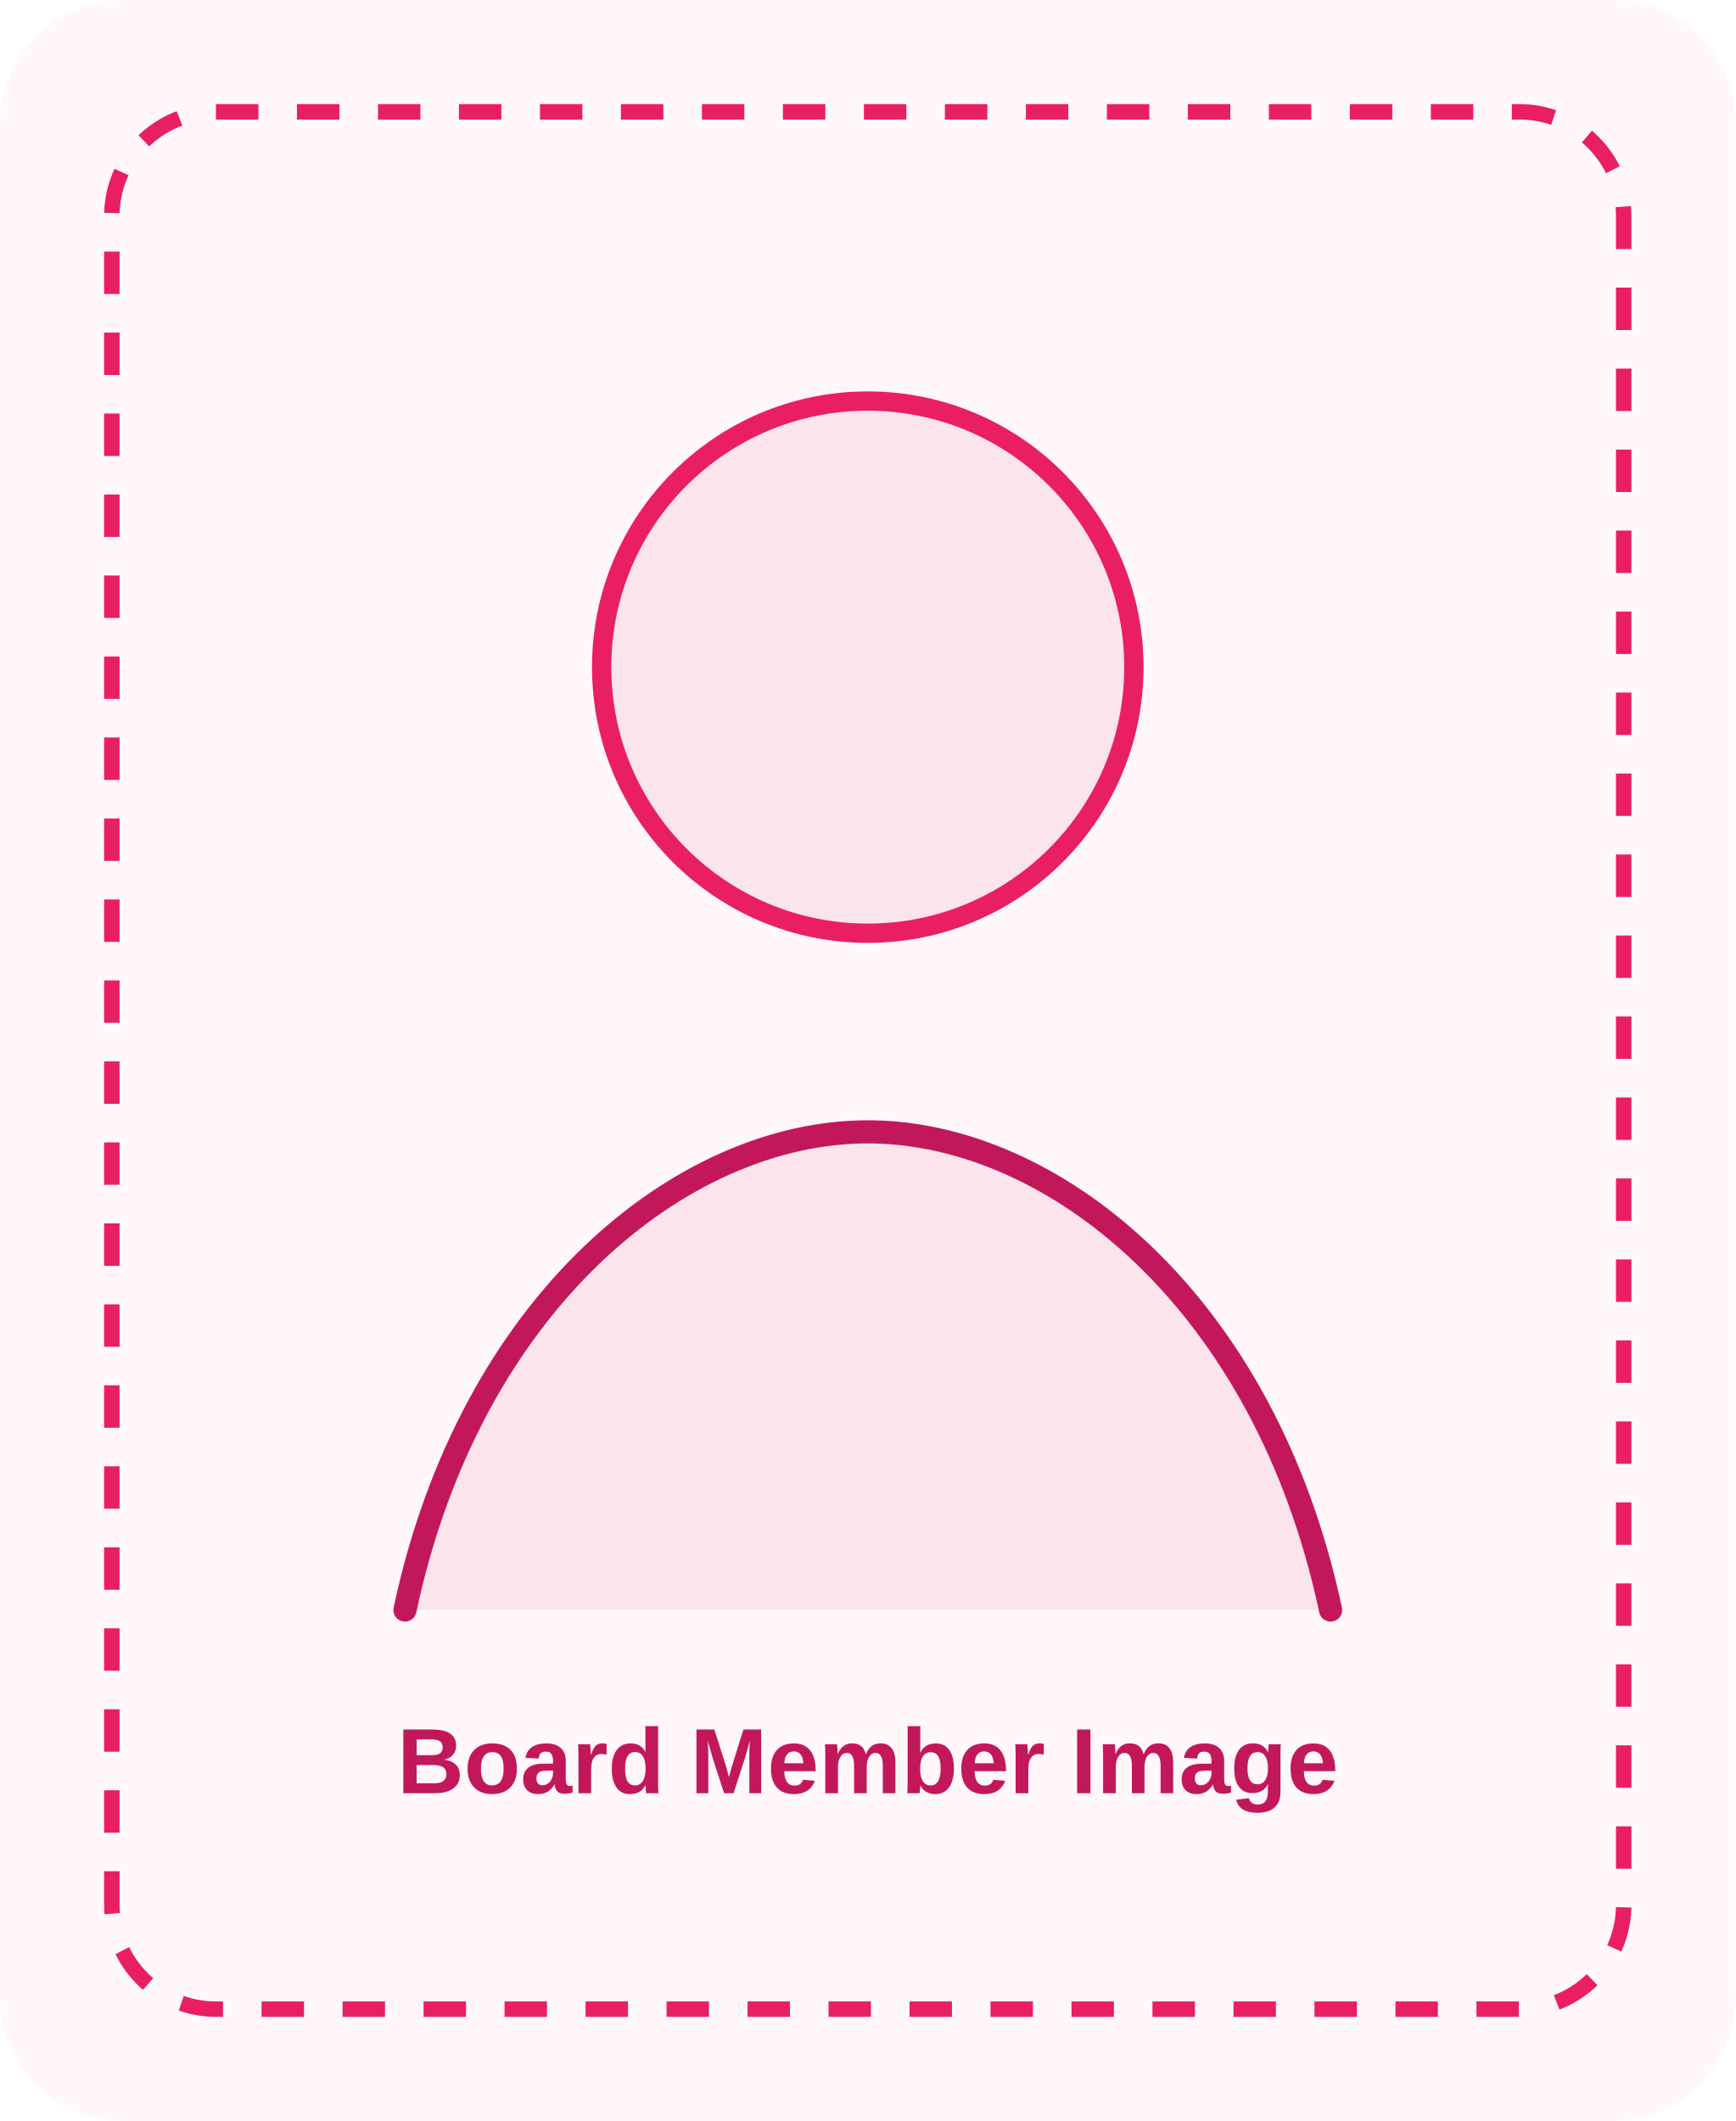
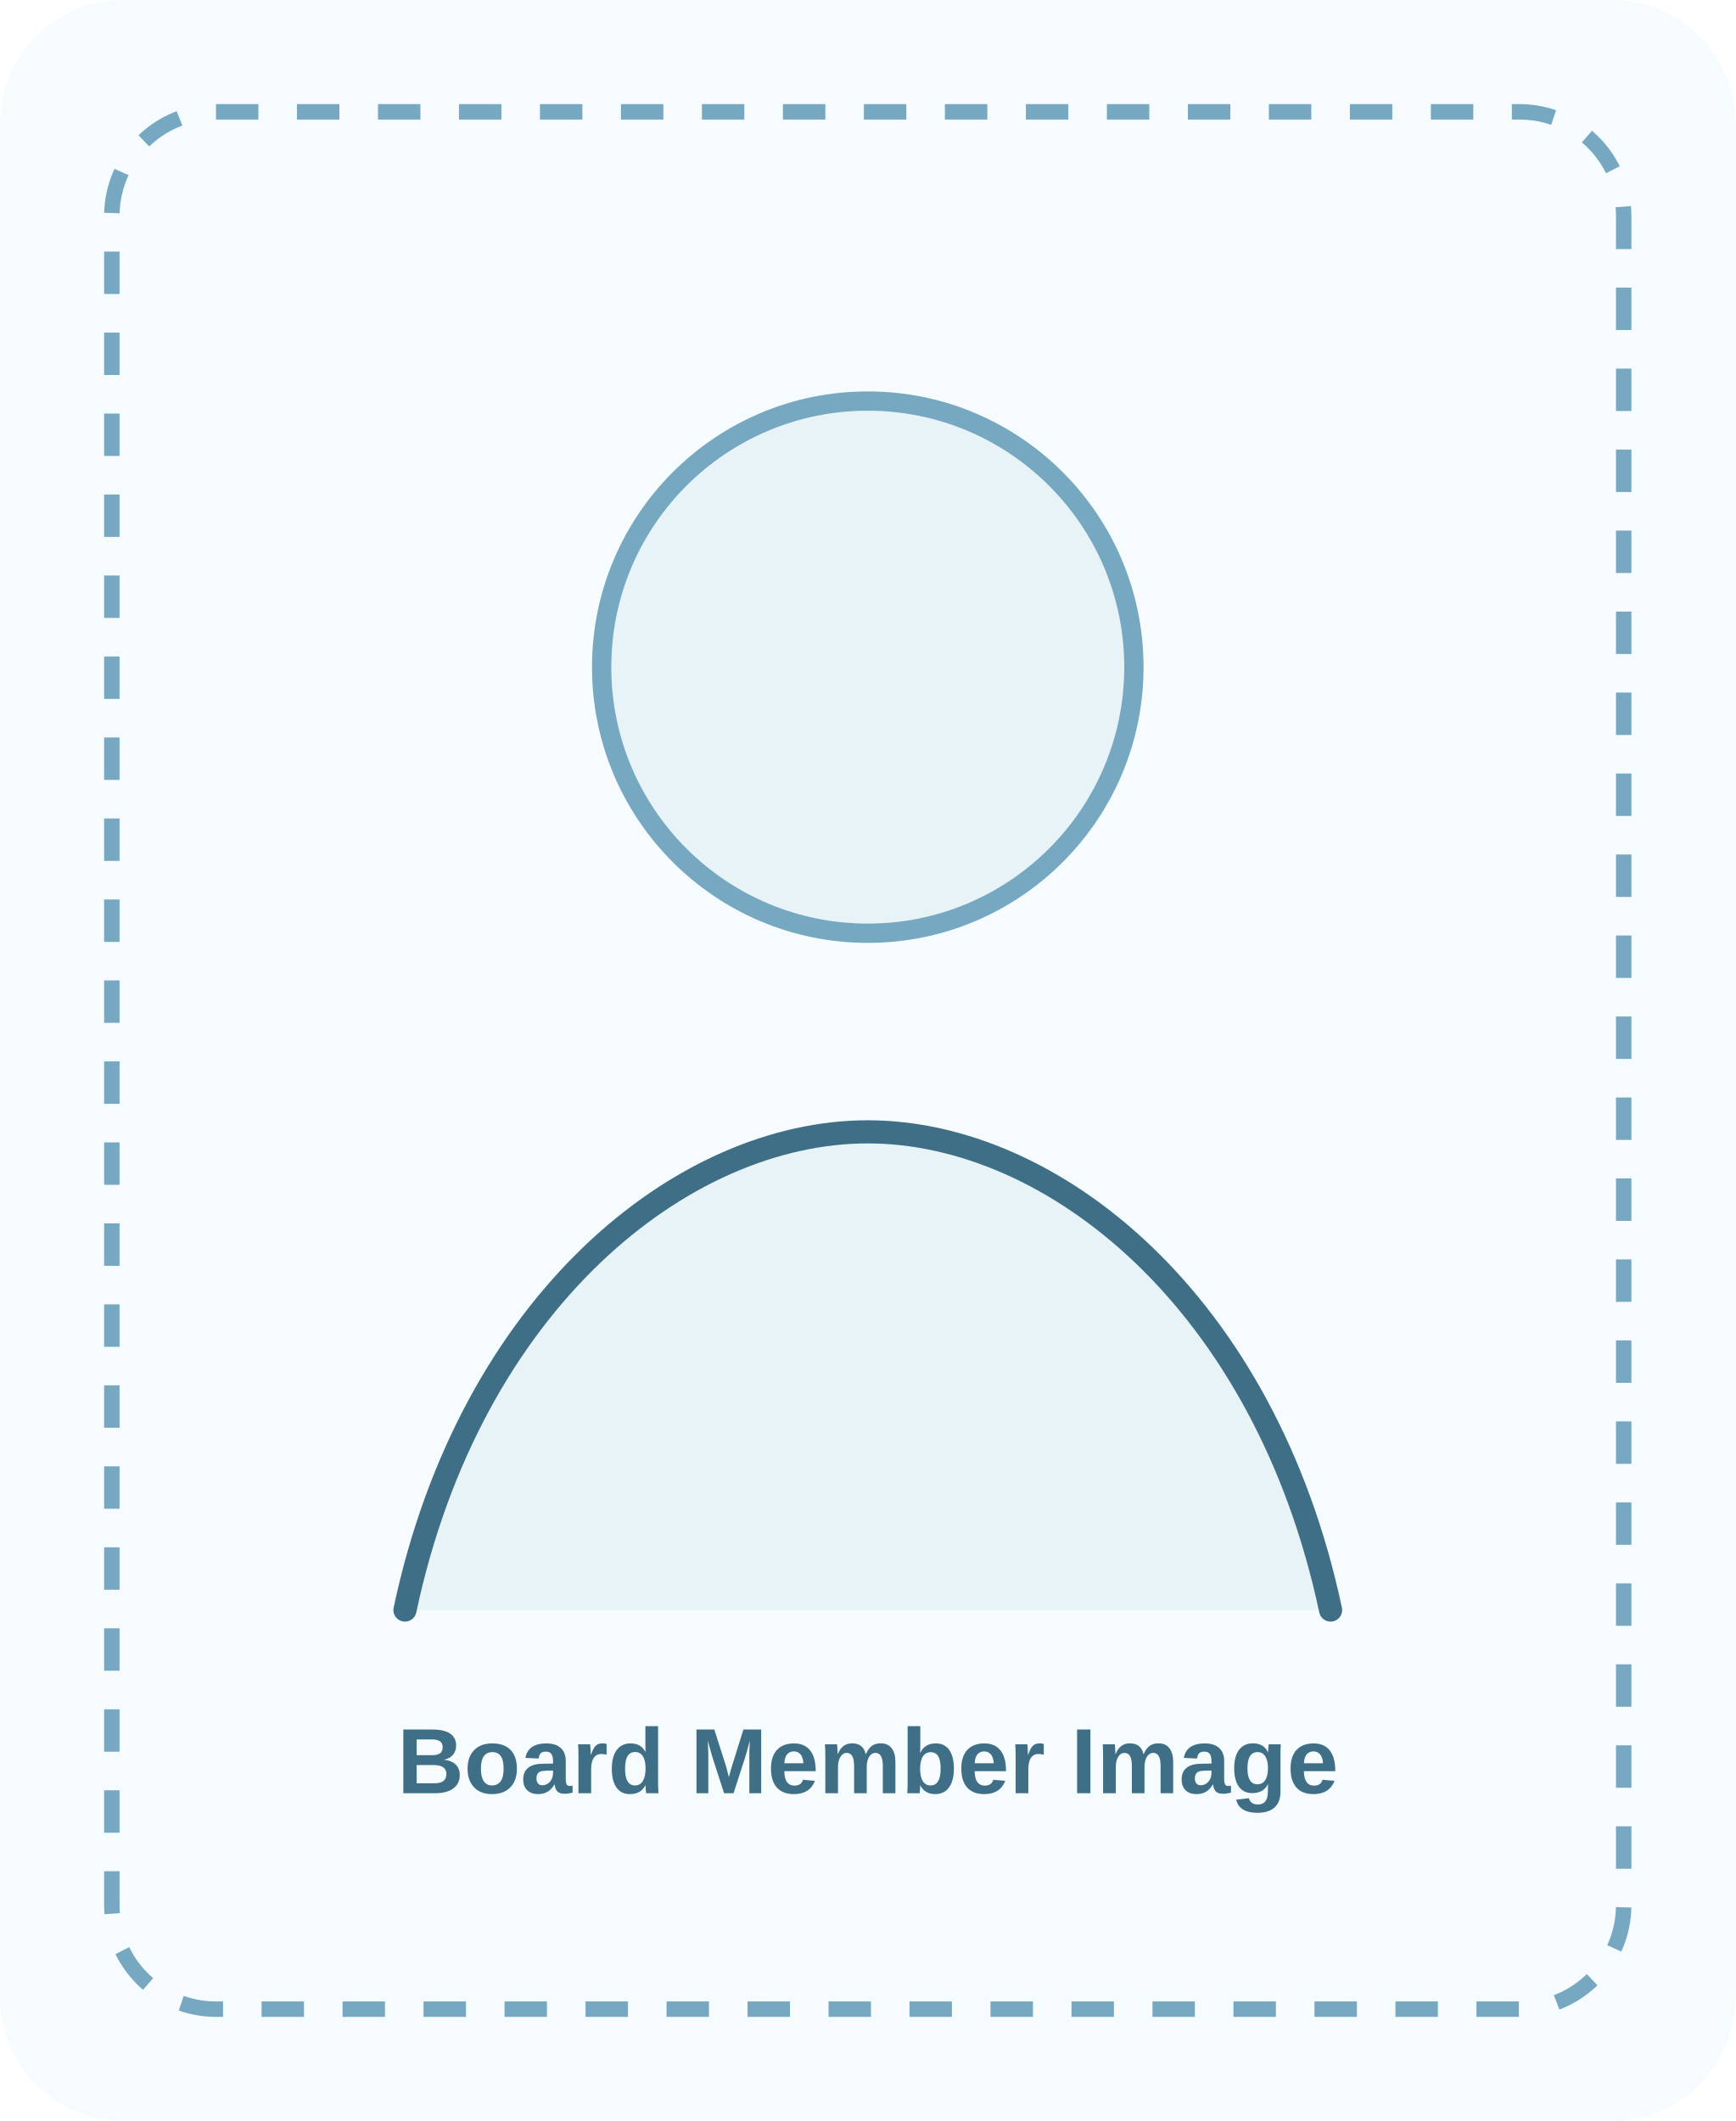
<svg xmlns="http://www.w3.org/2000/svg" width="900" height="1100" viewBox="0 0 900 1100" role="img" aria-label="Board Member Image">
-   <rect width="900" height="1100" rx="64" fill="#FFF7FA" />
-   <circle cx="450" cy="346" r="138" fill="#FCE4EC" stroke="#E91E63" stroke-width="10" />
-   <path d="M210 835c34-160 144-248 240-248s206 88 240 248" fill="#FCE4EC" stroke="#C2185B" stroke-width="12" stroke-linecap="round" />
-   <rect x="58" y="58" width="784" height="984" rx="54" fill="none" stroke="#E91E63" stroke-width="8" stroke-dasharray="22 20" />
-   <text x="450" y="930" text-anchor="middle" font-family="Arial, sans-serif" font-size="48" font-weight="700" fill="#C2185B">Board Member Image</text>
+   <rect width="900" height="1100" rx="64" fill="#F6FBFD" />
+   <circle cx="450" cy="346" r="138" fill="#E8F3F8" stroke="#76A8C2" stroke-width="10" />
+   <path d="M210 835c34-160 144-248 240-248s206 88 240 248" fill="#E8F3F8" stroke="#3F6F86" stroke-width="12" stroke-linecap="round" />
+   <rect x="58" y="58" width="784" height="984" rx="54" fill="none" stroke="#76A8C2" stroke-width="8" stroke-dasharray="22 20" />
+   <text x="450" y="930" text-anchor="middle" font-family="Arial, sans-serif" font-size="48" font-weight="700" fill="#3F6F86">Board Member Image</text>
</svg>
